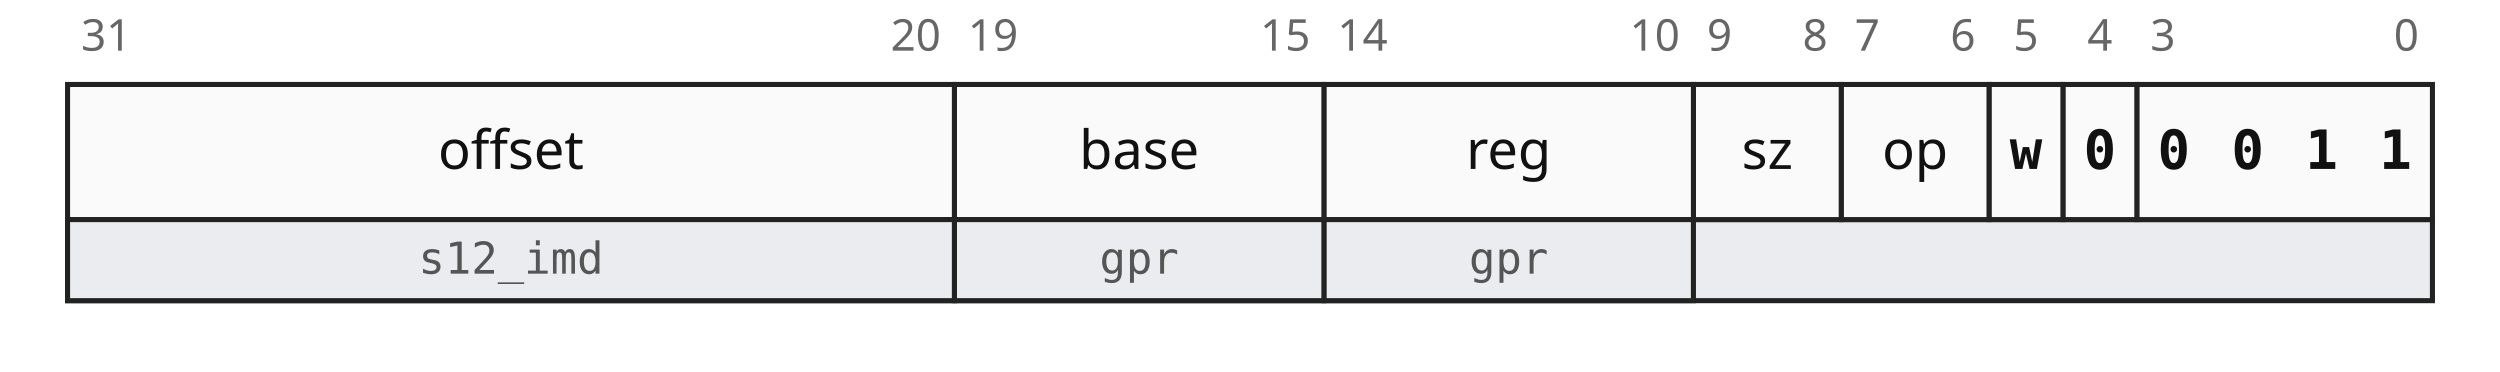
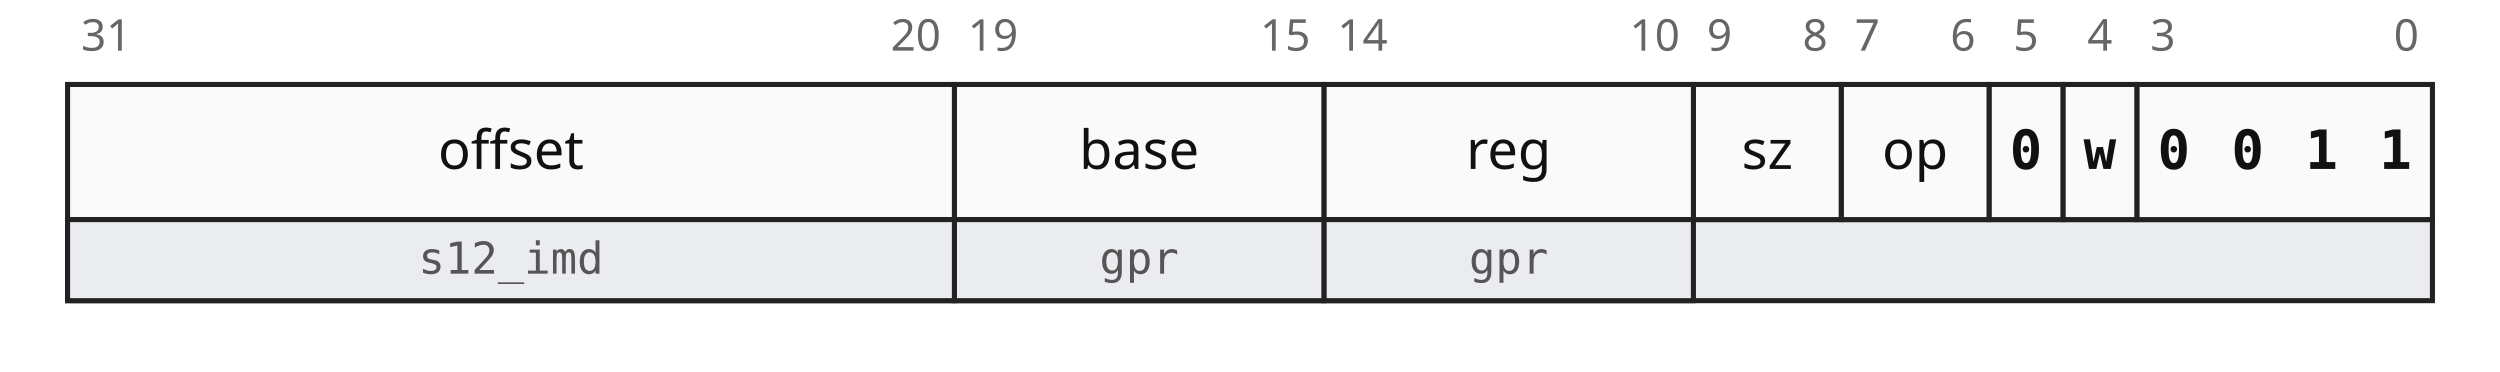
<svg xmlns="http://www.w3.org/2000/svg" width="100%" height="110" viewBox="-20 0 740 110">
  <style>
      /* Light Mode Styles */
      .bit-idx { font-family: sans-serif; font-size: 13px; fill: #666; }
      .content-fixed { font-family: monospace; font-size: 16px; font-weight: bold; text-anchor: middle; fill: #111; }
      .content-var { font-family: sans-serif; font-size: 16px; text-anchor: middle; fill: #111; }
      .field-type { font-family: monospace; font-size: 13px; text-anchor: middle; fill: #555; }
      
      .box-line { stroke: #222; stroke-width: 1.5; fill: #fafafa; }
      /* Second row background (slightly shaded) */
      .box-type { stroke: #222; stroke-width: 1.5; fill: #eaecef; } 
      
      /* Dark Mode Overrides */
      @media (prefers-color-scheme: dark) {
        .bit-idx { fill: #a0a0a0; }
        .content-fixed { fill: #e0e0e0; }
        .content-var { fill: #e0e0e0; }
        .field-type { fill: #a0a0a0; }
        
        .box-line { stroke: #a0a0a0; fill: #1e1e1e; }
        .box-type { stroke: #a0a0a0; fill: #2d3136; }
      }
    </style>
  <rect x="0" y="65" width="700" height="24" class="box-type" />
  <rect x="612.5" y="25" width="87.5" height="40" class="box-line" />
  <text x="616.5" y="15" text-anchor="start" class="bit-idx">3</text>
  <text x="696" y="15" text-anchor="end" class="bit-idx">0</text>
  <text x="623.438" y="50" class="content-fixed">0</text>
  <text x="645.312" y="50" class="content-fixed">0</text>
  <text x="667.188" y="50" class="content-fixed">1</text>
  <text x="689.062" y="50" class="content-fixed">1</text>
  <rect x="590.625" y="25" width="21.875" height="40" class="box-line" />
  <text x="601.562" y="15" text-anchor="middle" class="bit-idx">4</text>
-   <text x="601.562" y="50" class="content-fixed">0</text>
+   <text x="601.562" y="50" class="content-fixed">w</text>
  <rect x="568.75" y="25" width="21.875" height="40" class="box-line" />
  <text x="579.688" y="15" text-anchor="middle" class="bit-idx">5</text>
-   <text x="579.688" y="50" class="content-fixed">w</text>
+   <text x="579.688" y="50" class="content-fixed">0</text>
  <rect x="525" y="25" width="43.75" height="40" class="box-line" />
  <text x="529" y="15" text-anchor="start" class="bit-idx">7</text>
  <text x="564.75" y="15" text-anchor="end" class="bit-idx">6</text>
  <text x="546.875" y="50" class="content-var">op</text>
  <rect x="481.25" y="25" width="43.75" height="40" class="box-line" />
  <text x="485.25" y="15" text-anchor="start" class="bit-idx">9</text>
  <text x="521" y="15" text-anchor="end" class="bit-idx">8</text>
  <text x="503.125" y="50" class="content-var">sz</text>
  <rect x="371.875" y="25" width="109.375" height="40" class="box-line" />
  <text x="375.875" y="15" text-anchor="start" class="bit-idx">14</text>
  <text x="477.25" y="15" text-anchor="end" class="bit-idx">10</text>
  <text x="426.562" y="50" class="content-var">reg</text>
  <rect x="371.875" y="65" width="109.375" height="24" class="box-type" />
  <text x="426.562" y="81" class="field-type">gpr</text>
  <rect x="262.5" y="25" width="109.375" height="40" class="box-line" />
  <text x="266.5" y="15" text-anchor="start" class="bit-idx">19</text>
  <text x="367.875" y="15" text-anchor="end" class="bit-idx">15</text>
  <text x="317.188" y="50" class="content-var">base</text>
  <rect x="262.5" y="65" width="109.375" height="24" class="box-type" />
  <text x="317.188" y="81" class="field-type">gpr</text>
  <rect x="0" y="25" width="262.5" height="40" class="box-line" />
  <text x="4" y="15" text-anchor="start" class="bit-idx">31</text>
  <text x="258.5" y="15" text-anchor="end" class="bit-idx">20</text>
  <text x="131.25" y="50" class="content-var">offset</text>
  <rect x="0" y="65" width="262.5" height="24" class="box-type" />
  <text x="131.25" y="81" class="field-type">s12_imd</text>
</svg>
